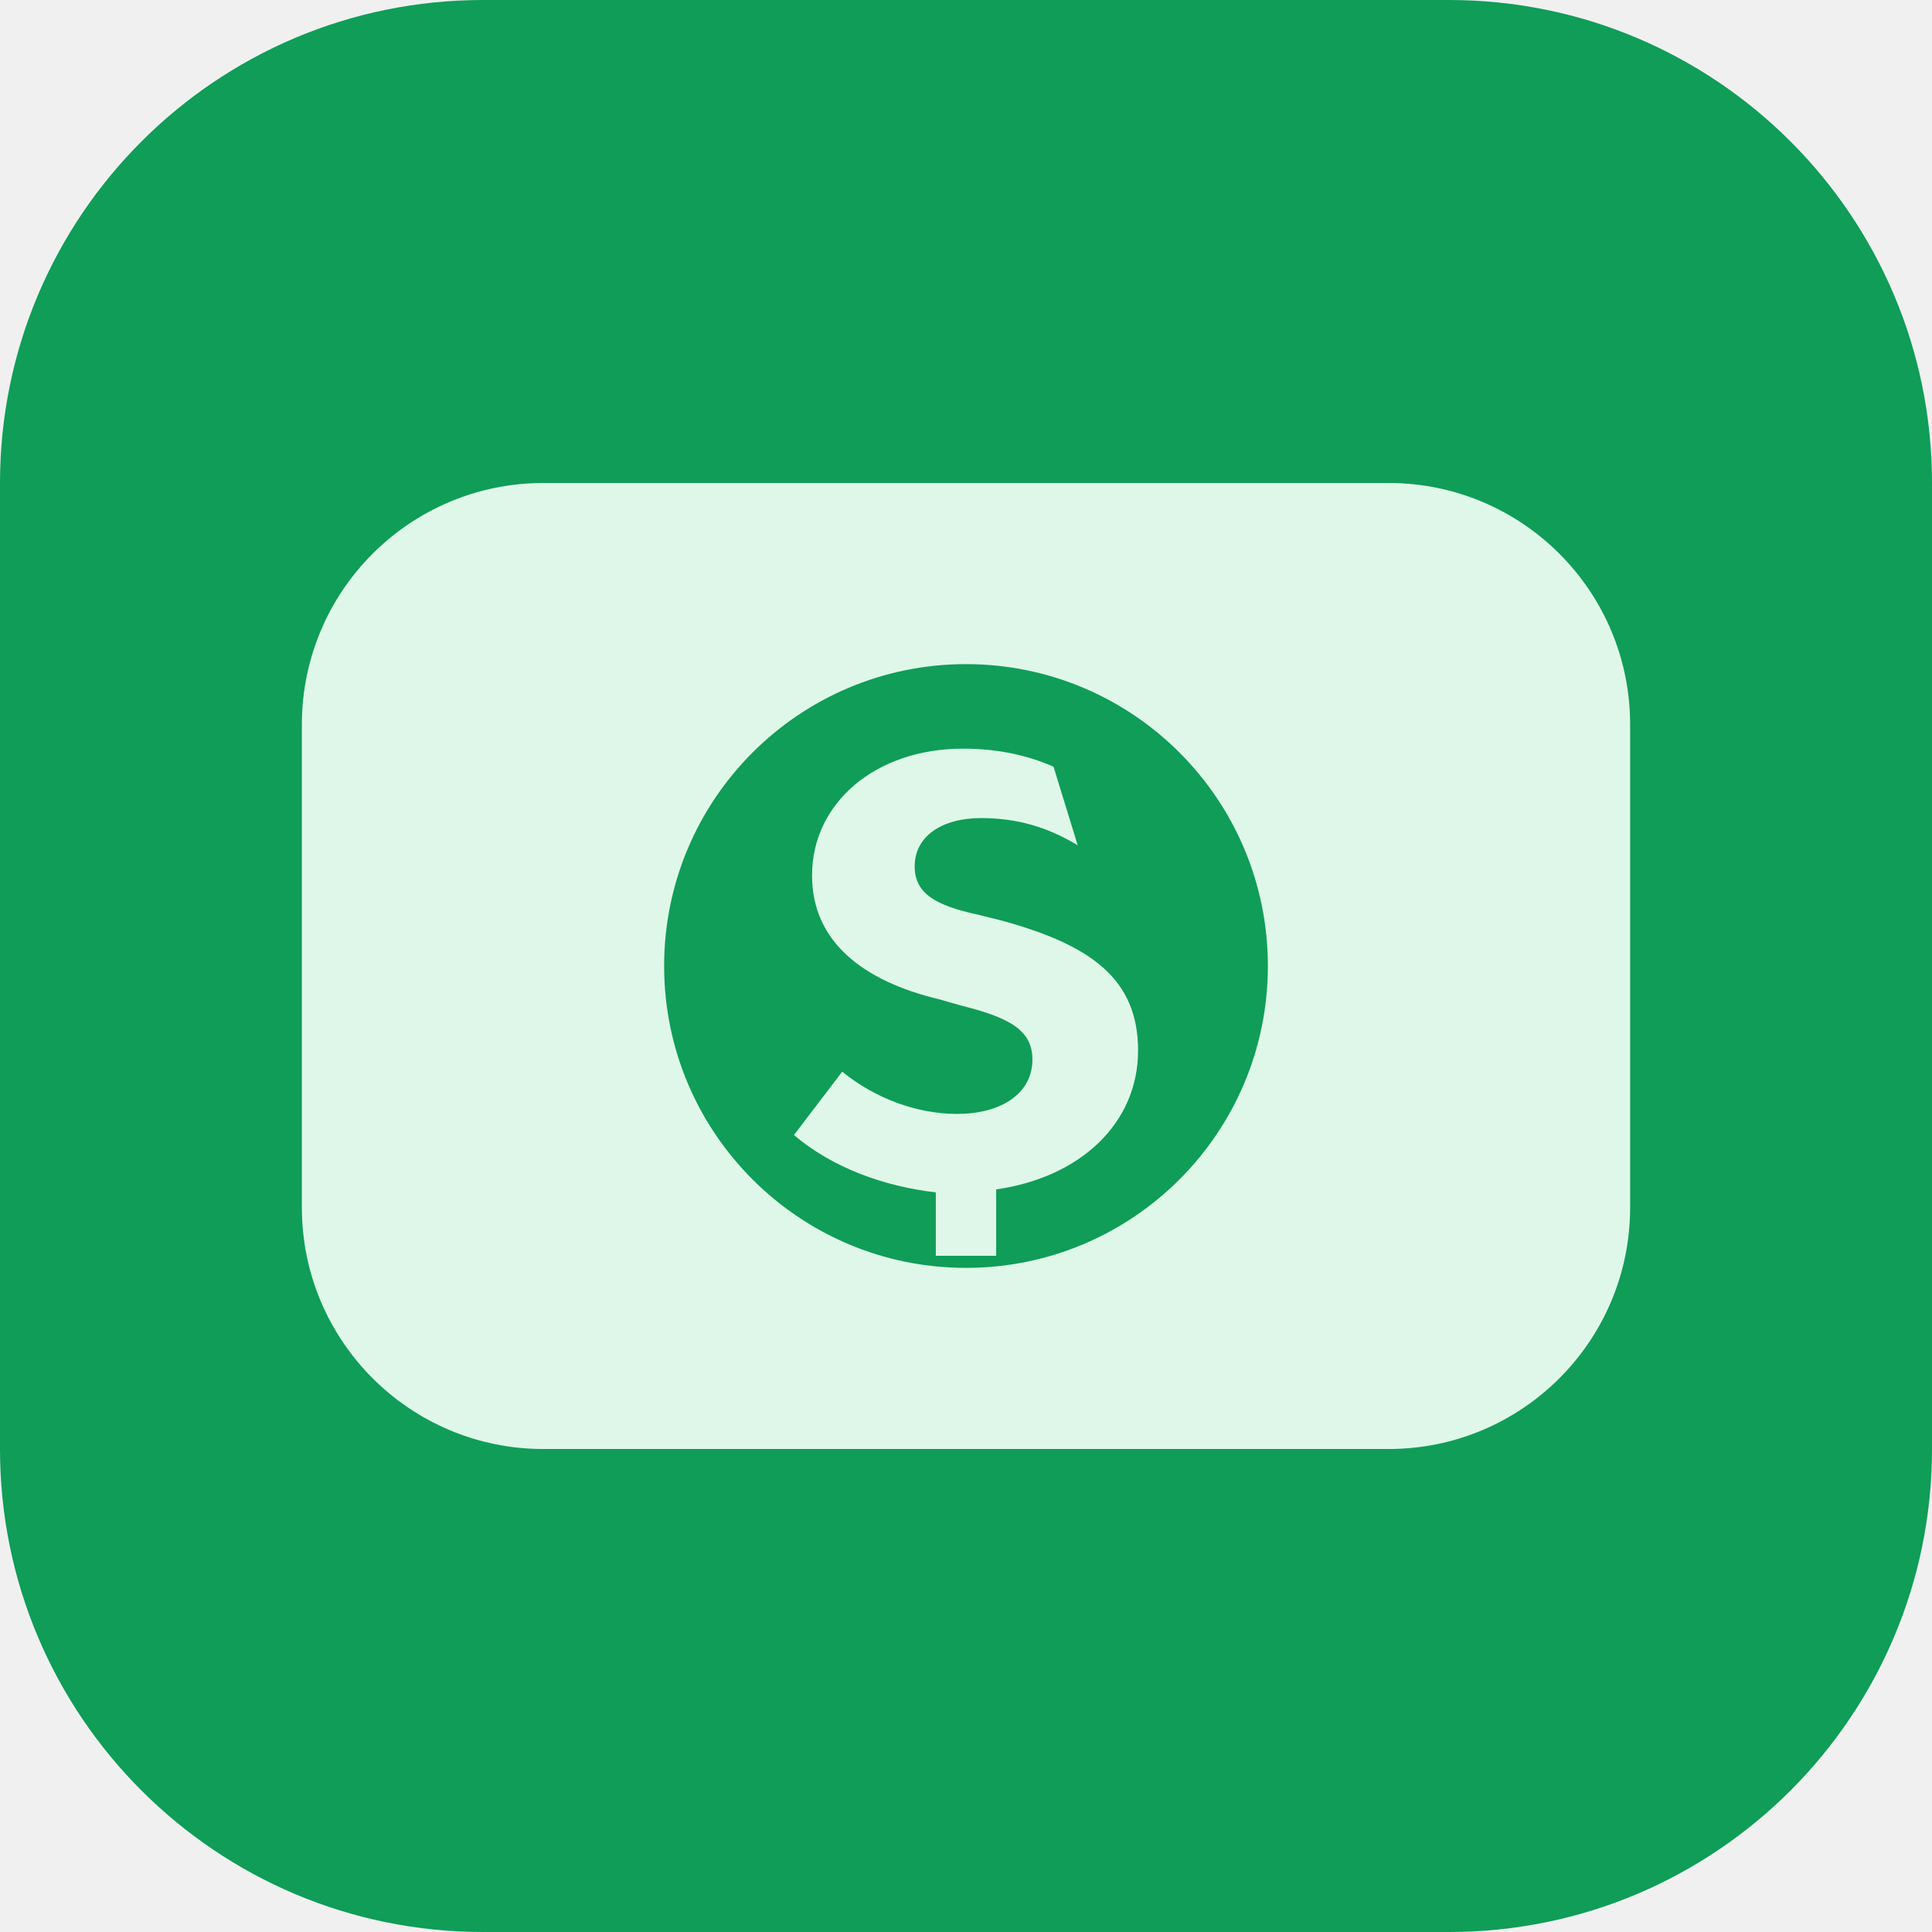
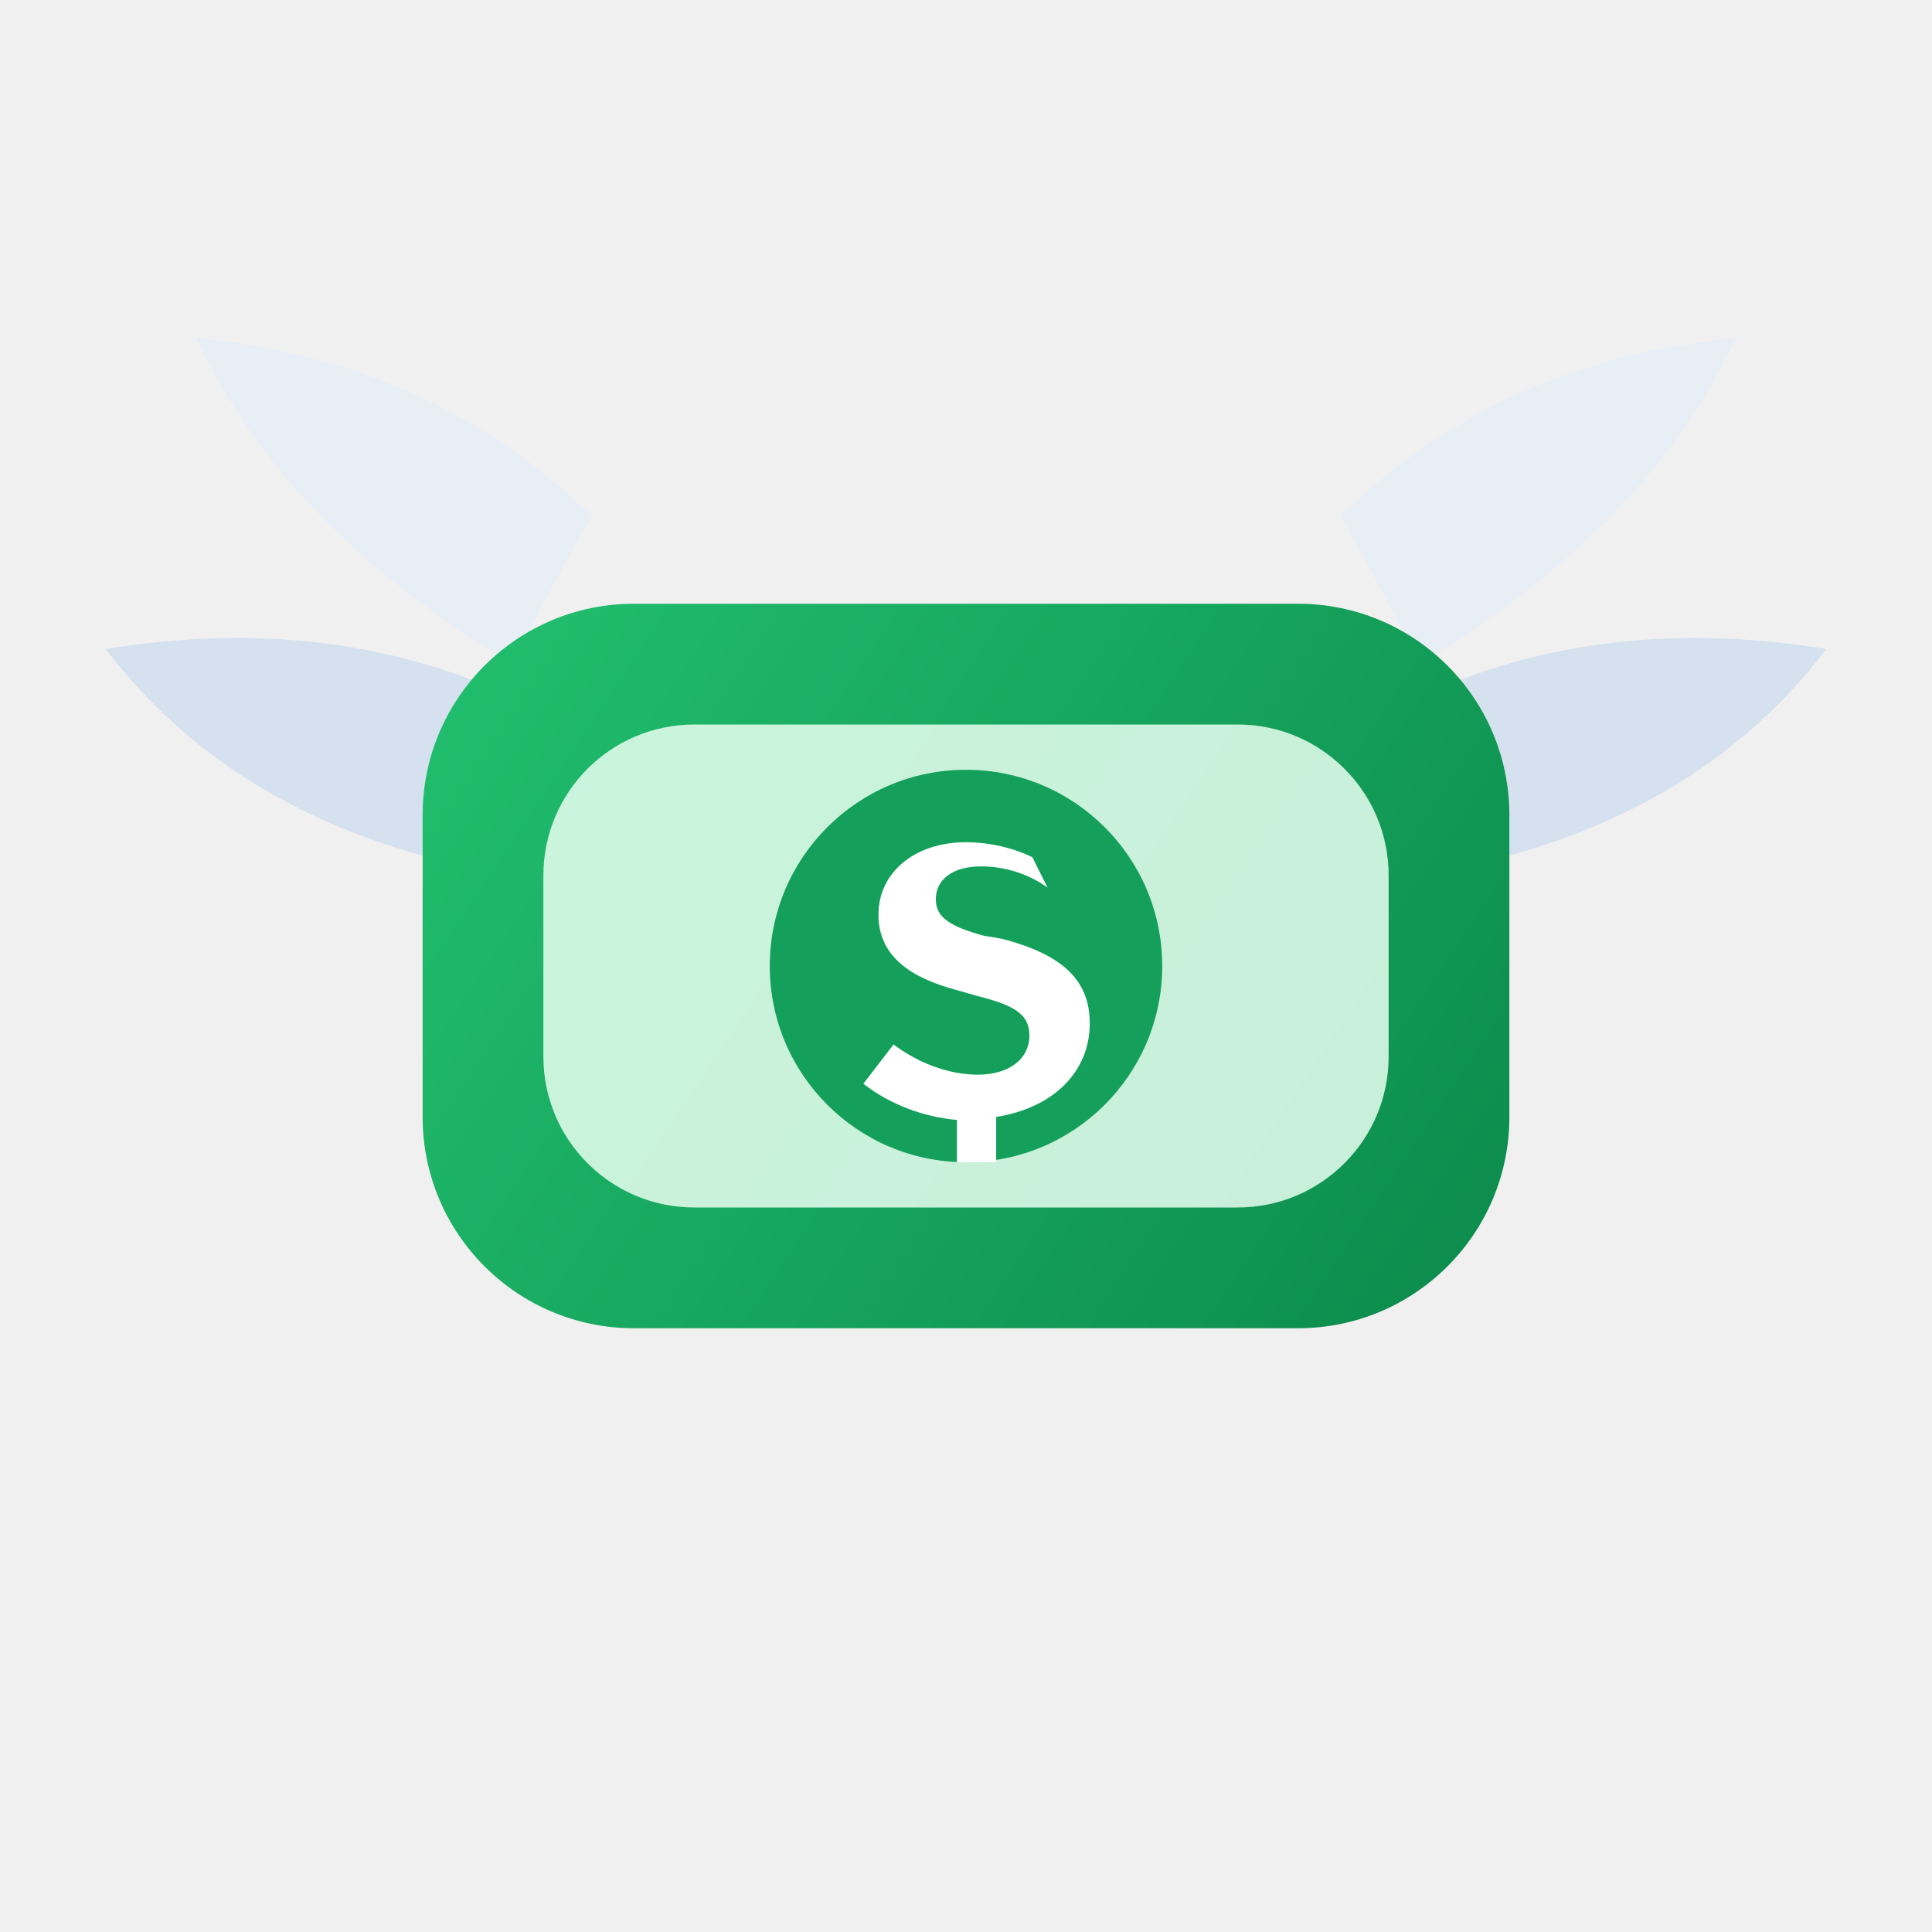
<svg xmlns="http://www.w3.org/2000/svg" viewBox="0 0 64 64">
-   <rect width="64" height="64" rx="16" fill="#0f9d58" />
-   <rect x="10" y="16" width="44" height="32" rx="8" fill="#dff7e8" />
-   <circle cx="32" cy="32" r="10" fill="#0f9d58" />
-   <path d="M34.9 25.4c-0.9-0.4-1.9-0.6-3-0.6c-2.9 0-5 1.8-5 4.2c0 2.2 1.7 3.5 4.2 4.1l0.7 0.2c1.6 0.4 2.4 0.8 2.4 1.8c0 1.1-1 1.8-2.5 1.8c-1.3 0-2.7-0.5-3.8-1.4l-1.6 2.1c1.3 1.1 3 1.7 4.7 1.9v2.1h2v-2.2c2.8-0.4 4.7-2.2 4.7-4.6c0-2.4-1.6-3.5-4.5-4.3l-0.8-0.2c-1.4-0.3-2.1-0.7-2.1-1.6c0-1 0.9-1.6 2.2-1.6c1.2 0 2.2 0.3 3.2 0.9z" fill="#dff7e8" />
+   <path d="M17 22C11.8 18.9 8.4 15.3 6.5 11.2C11.7 11.7 16 13.6 19.6 17.1C18.8 18.5 17.9 20.1 17 22Z" fill="#E7EEF6" />
+   <path d="M15.9 28.8C10.5 27.7 6.4 25.3 3.5 21.5C8.4 20.7 12.9 21.2 17 23.1C16.7 24.9 16.3 26.8 15.9 28.8Z" fill="#D5E1EF" />
+   <path d="M47 22C52.2 18.9 55.6 15.3 57.5 11.2C52.3 11.7 48 13.6 44.4 17.1C45.2 18.5 46.1 20.1 47 22Z" fill="#E7EEF6" />
+   <path d="M48.1 28.8C53.5 27.7 57.6 25.3 60.5 21.5C55.6 20.7 51.1 21.2 47 23.1C47.3 24.9 47.7 26.8 48.1 28.8Z" fill="#D5E1EF" />
+   <rect x="14" y="20" width="36" height="24" rx="7" fill="url(#bill)" />
+   <rect x="18" y="24" width="28" height="16" rx="5" fill="#E9FFF1" opacity="0.85" />
+   <circle cx="32" cy="32" r="6.5" fill="#14A05A" />
+   <path d="M34.2 28.4C33.6 28.1 32.8 27.9 32 27.9C30.3 27.9 29.1 28.9 29.1 30.3C29.1 31.7 30.2 32.4 31.7 32.8L32.4 33C33.6 33.3 34.1 33.6 34.1 34.3C34.1 35.1 33.4 35.6 32.4 35.6C31.4 35.6 30.4 35.2 29.6 34.6L28.6 35.9C29.5 36.6 30.6 37 31.7 37.1V38.5H33V37C34.9 36.7 36.1 35.5 36.1 33.9C36.1 32.4 35.1 31.6 33.2 31.1L32.6 31C31.5 30.7 31 30.4 31 29.8C31 29.1 31.6 28.7 32.5 28.7C33.2 28.7 34 28.9 34.7 29.4L34.2 28.4Z" fill="#fff" />
+   <defs>
+     <linearGradient id="bill" x1="14" y1="20" x2="50" y2="44" gradientUnits="userSpaceOnUse">
+       <stop stop-color="#22C06F" />
+       <stop offset="1" stop-color="#0B8A4B" />
+     </linearGradient>
+   </defs>
</svg>
